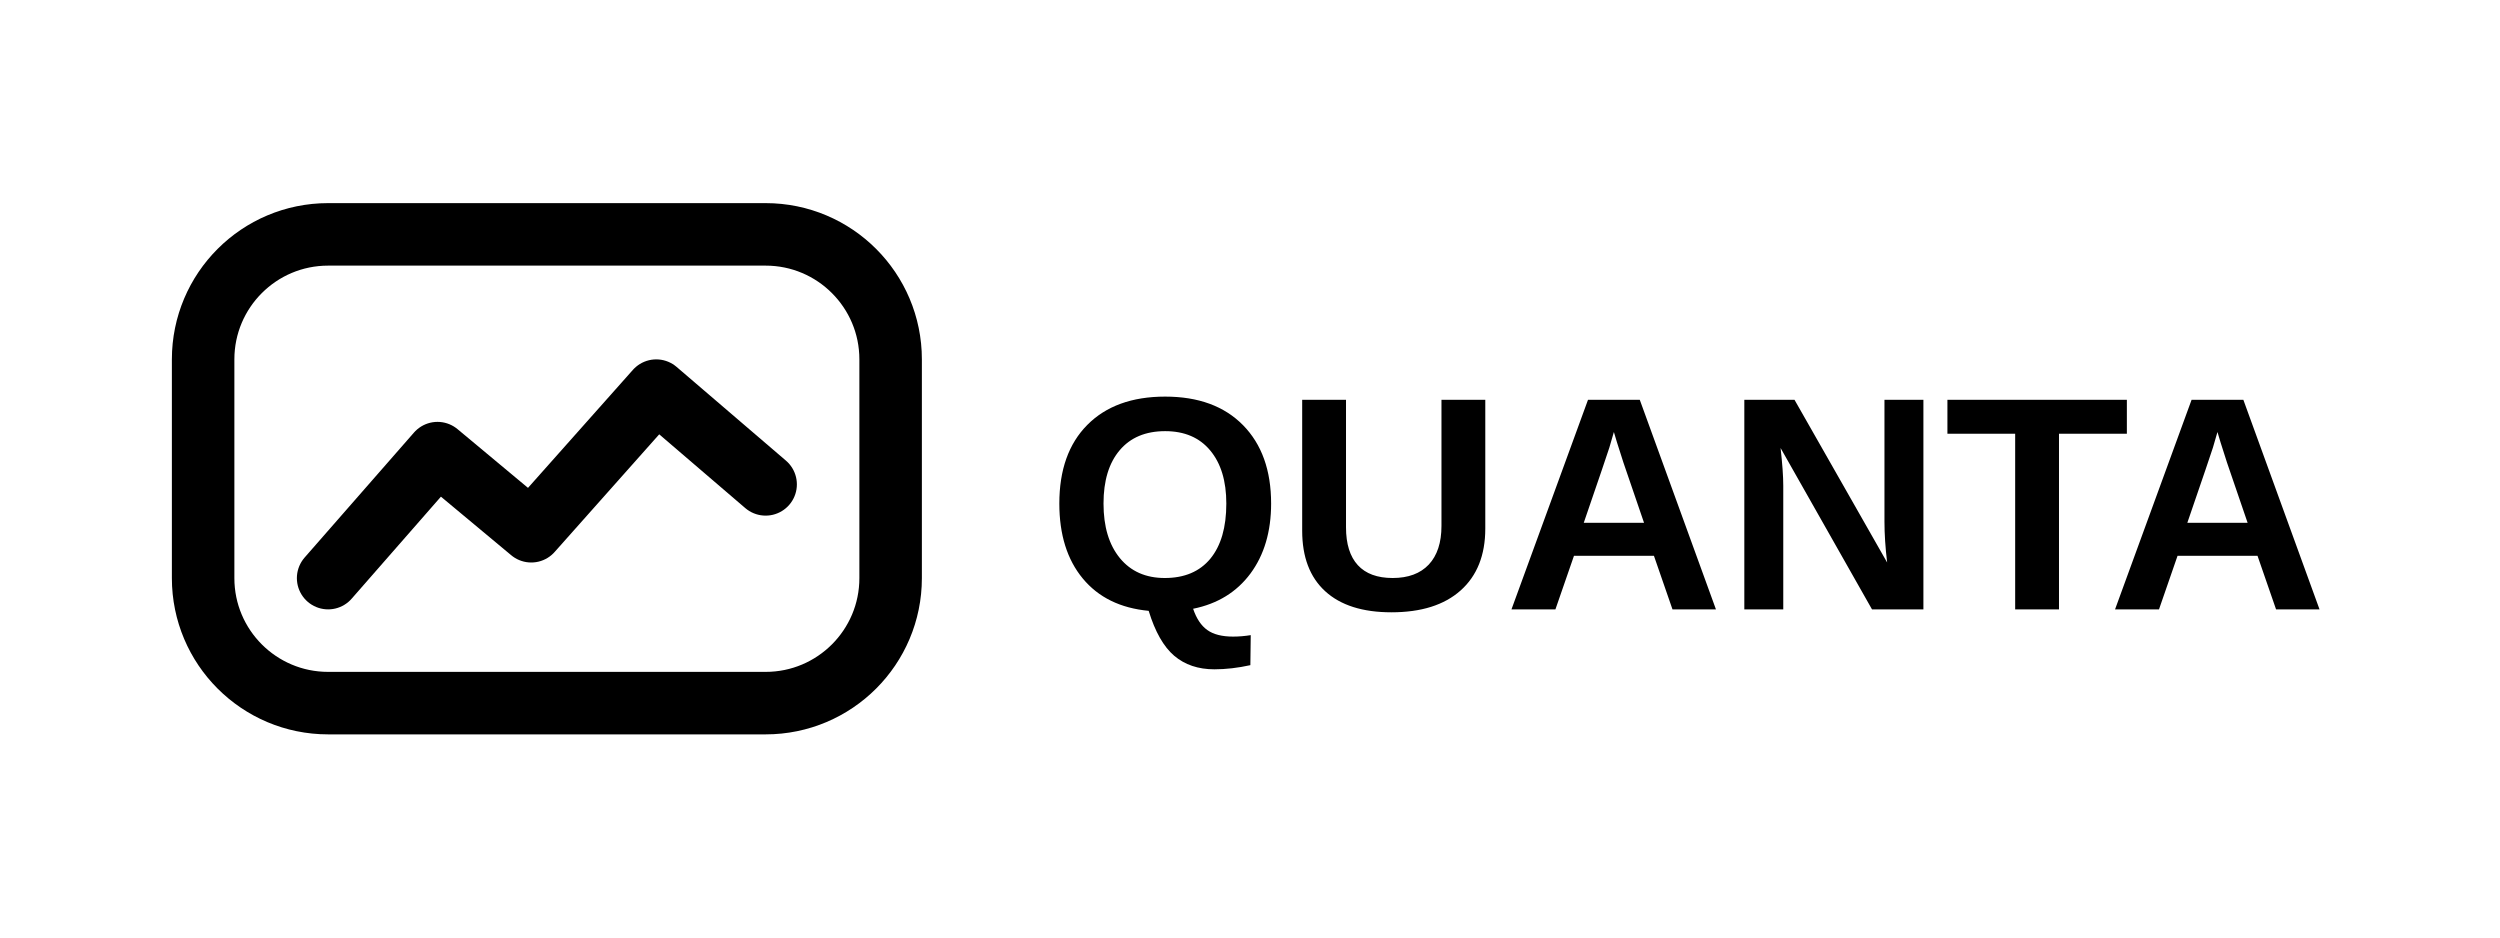
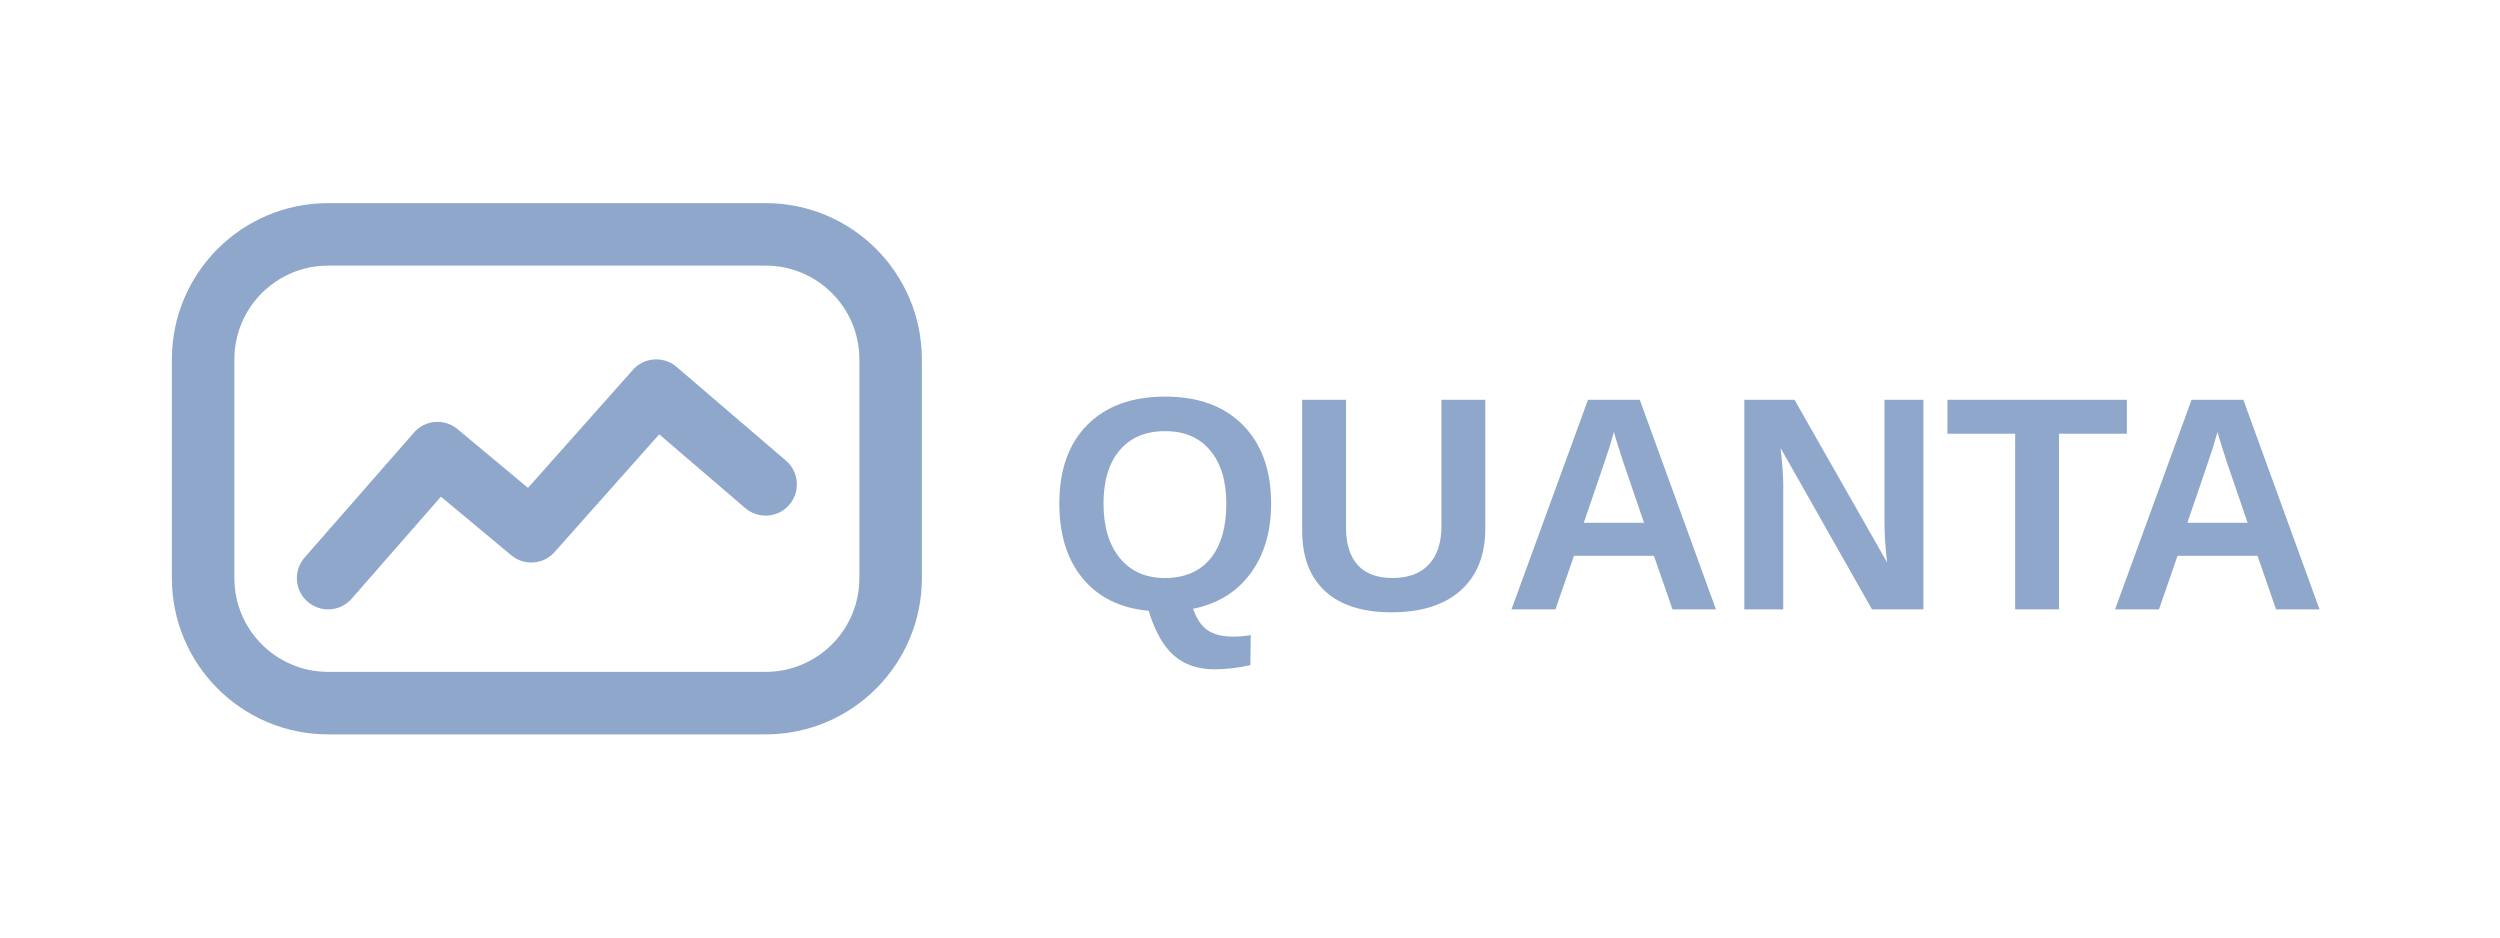
- <svg xmlns="http://www.w3.org/2000/svg" width="320" height="120" viewBox="0 0 320 120" fill="none">
+ <svg xmlns="http://www.w3.org/2000/svg" width="320" height="120" viewBox="0 0 320 120" fill="none" color="#8EA7CA">
  <g stroke="currentColor" stroke-width="8" stroke-linecap="round" stroke-linejoin="round">
    <rect x="26" y="30" width="88" height="60" rx="16" />
    <path d="M42 74L56 58L68 68L84 50L98 62" />
  </g>
  <text x="134" y="78" font-family="'Segoe UI', Arial, sans-serif" font-size="39" font-weight="700" fill="currentColor">QUANTA</text>
</svg>
